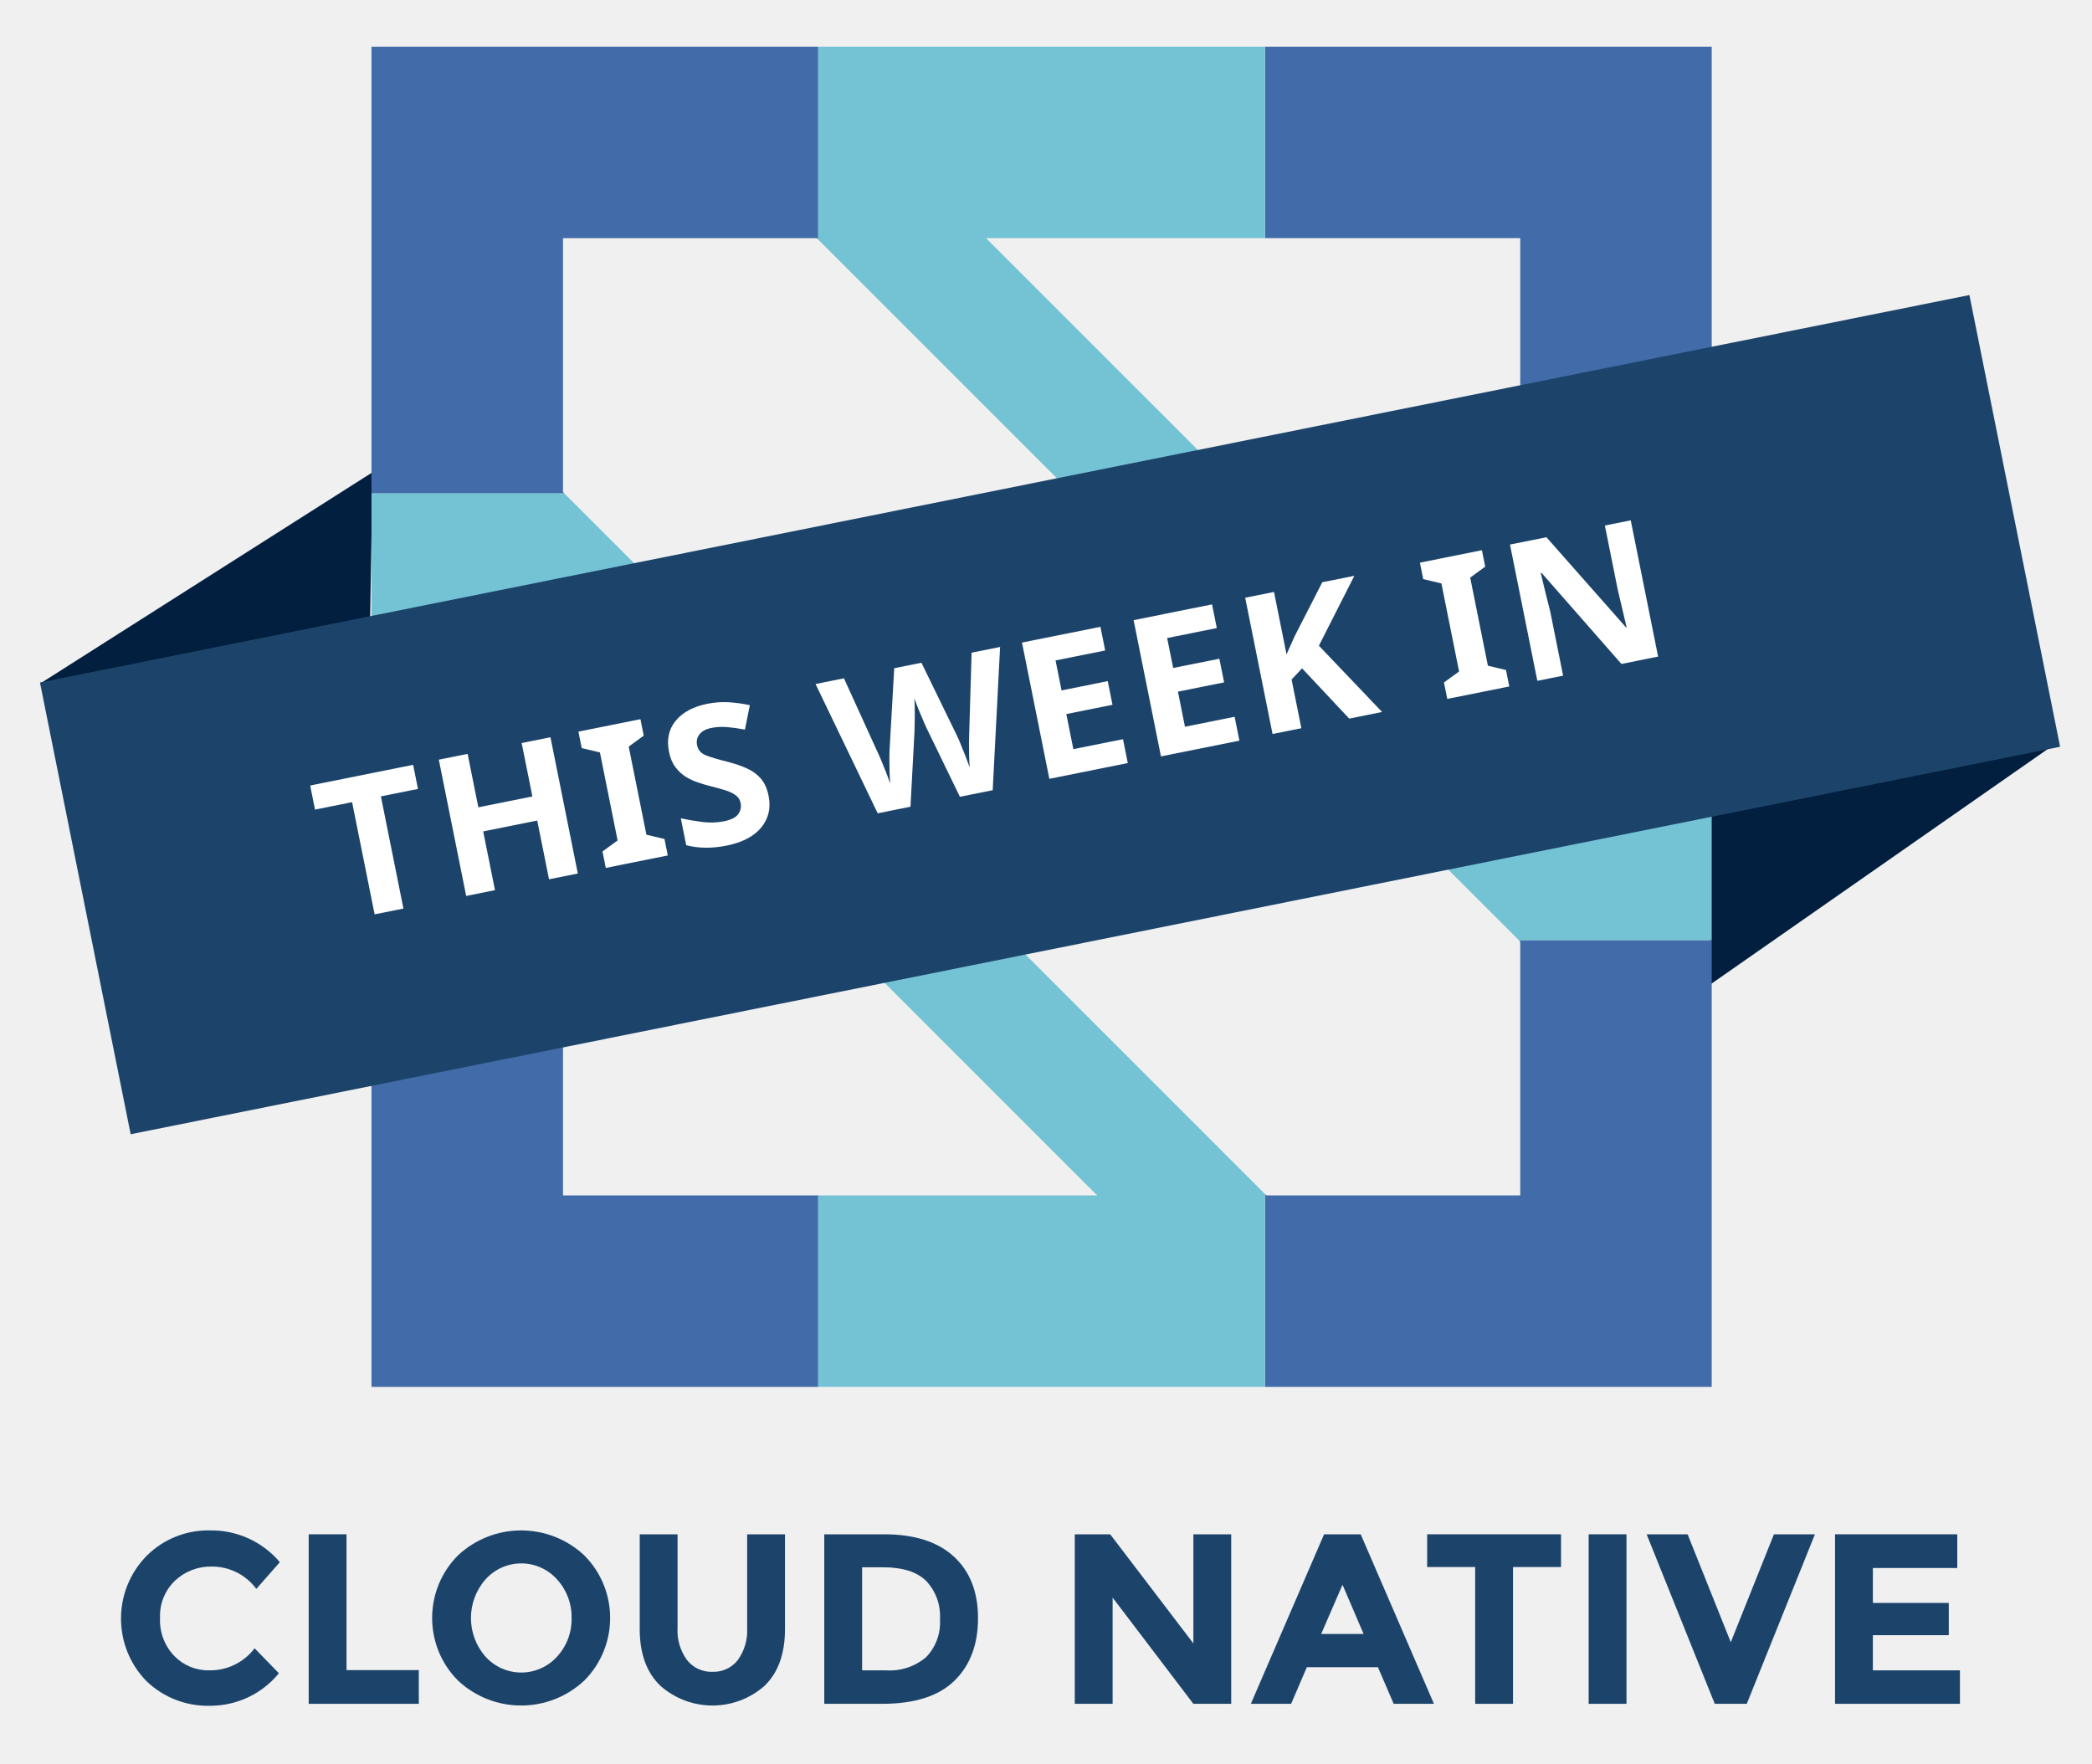
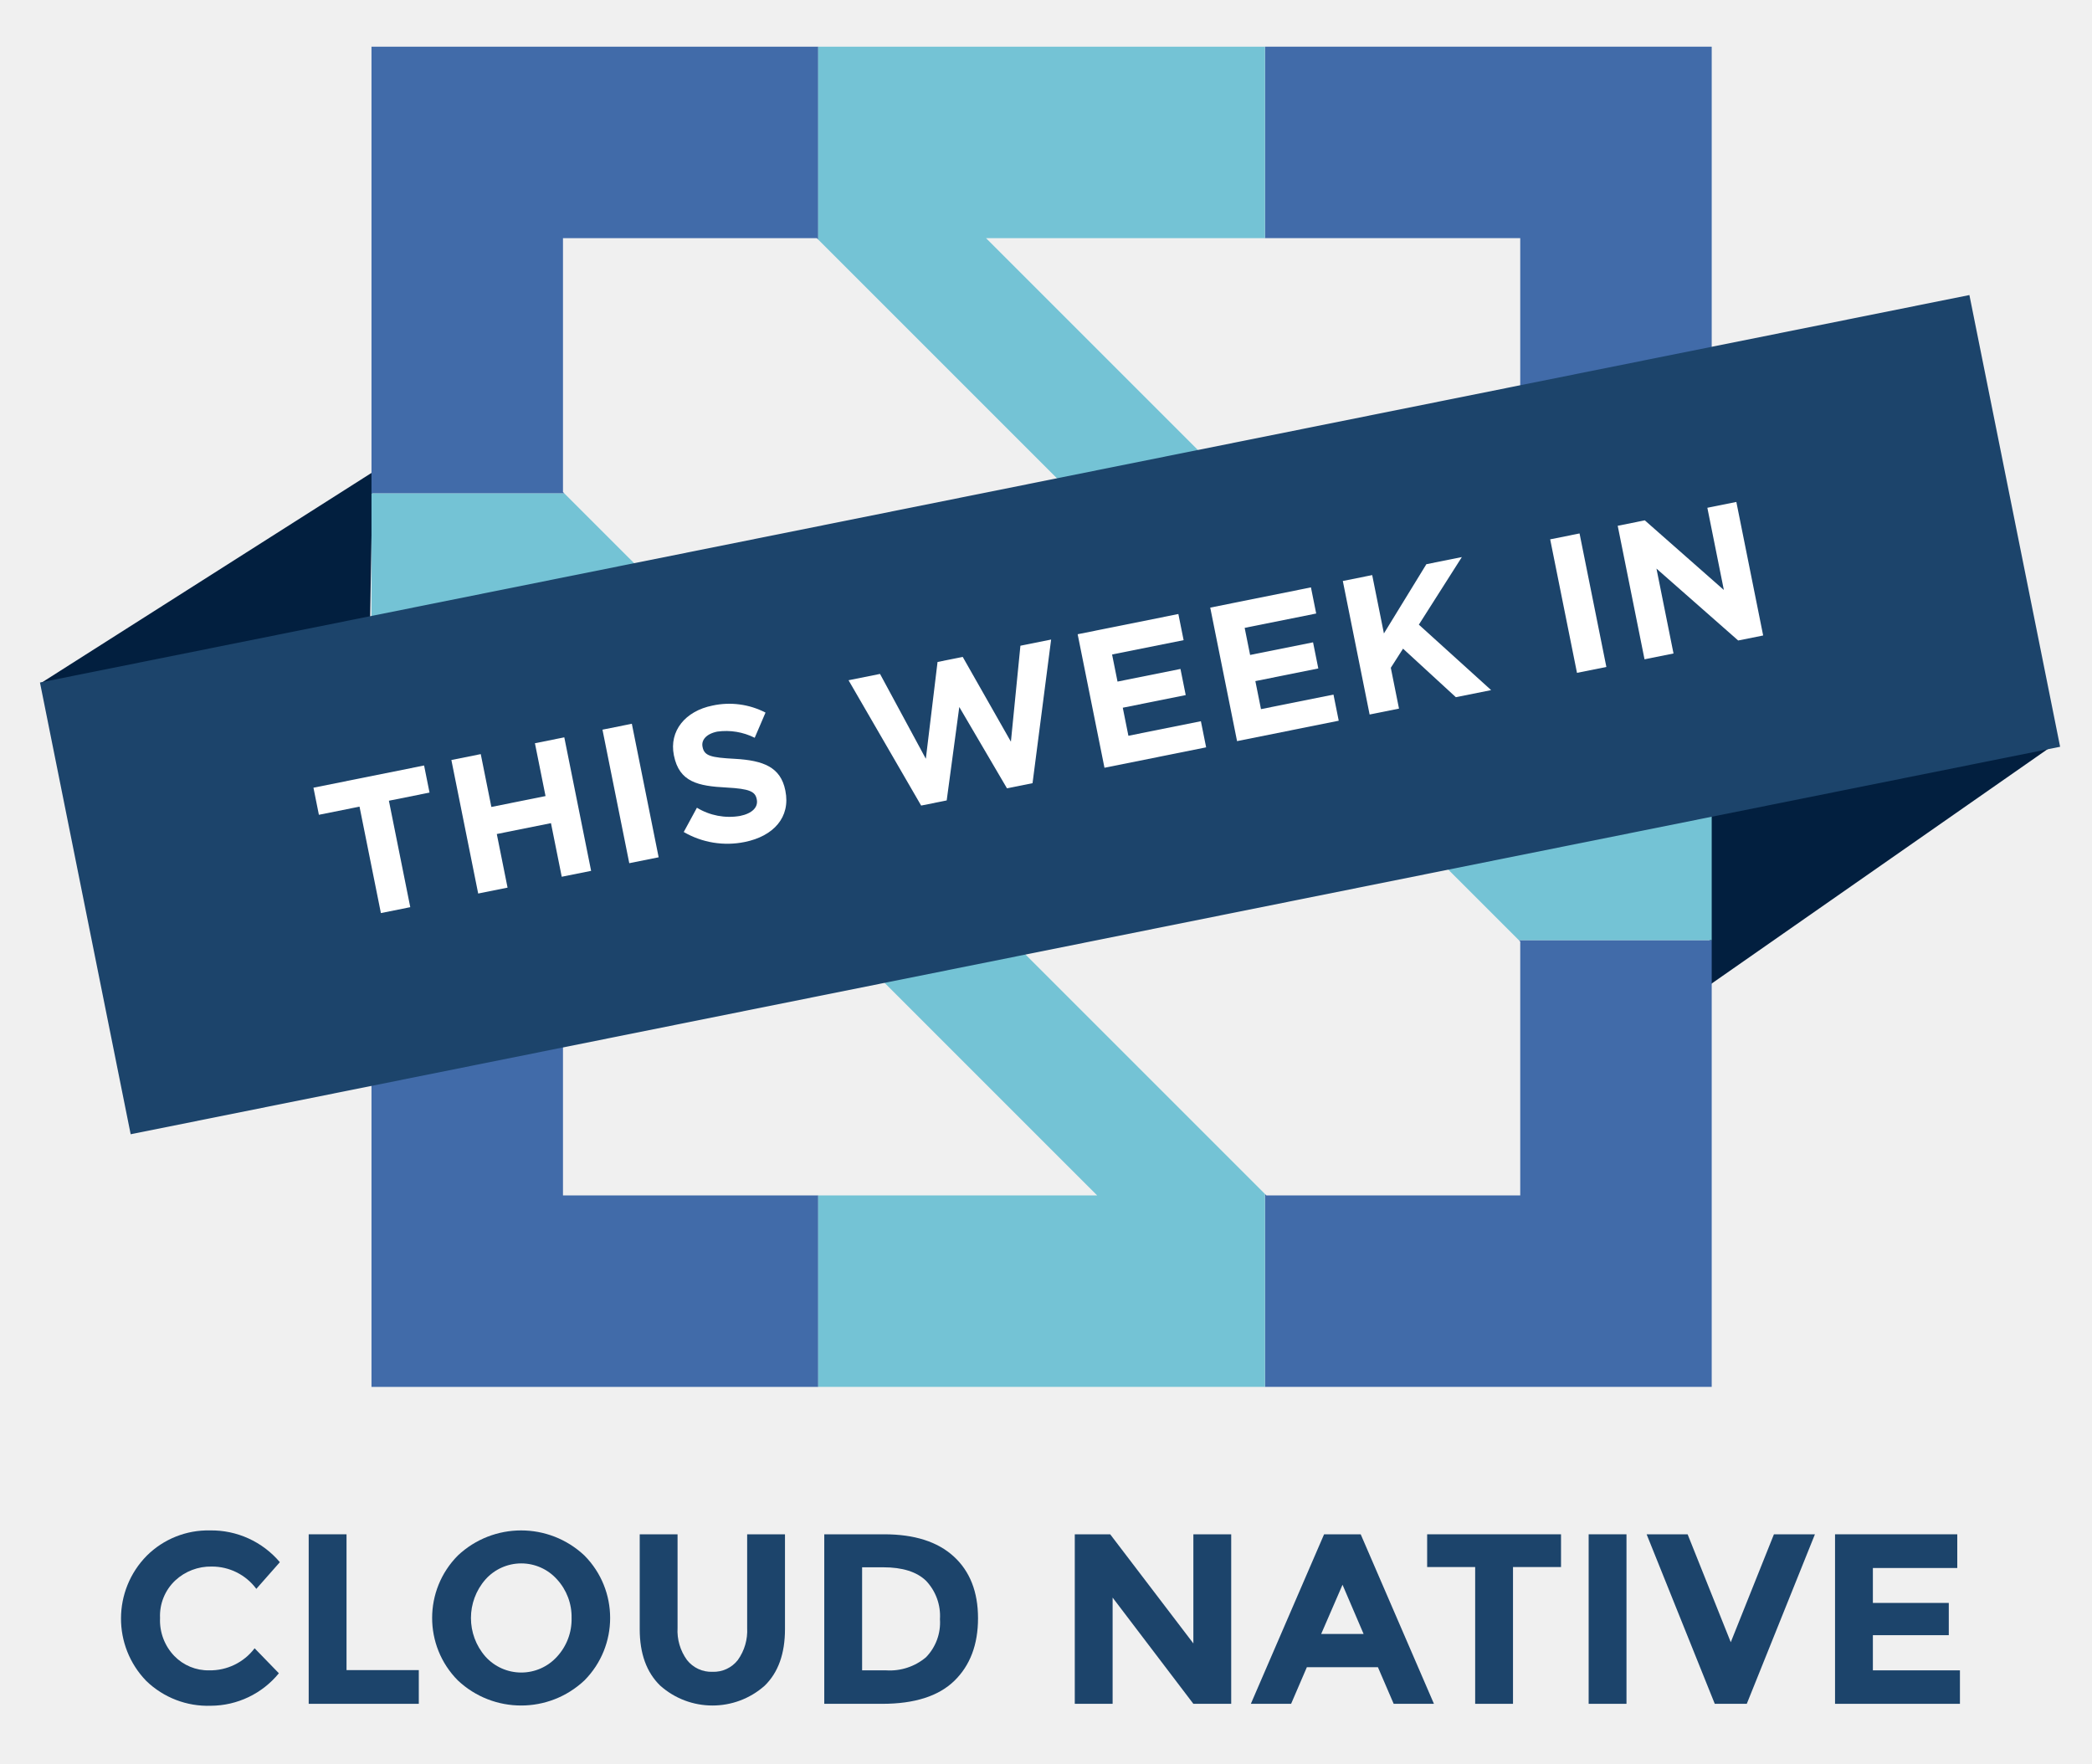
<svg xmlns="http://www.w3.org/2000/svg" id="Layer_1" data-name="Layer 1" viewBox="0 0 306 258">
  <defs>
-     <style>.cls-1{fill:#021f3f;}.cls-2{fill:#416ba9;}.cls-3{fill:#74c3d5;}.cls-4{fill:#1c446b;}.cls-5{font-size:28.461px;fill:#fff;font-family:Gotham-Bold, Gotham;font-weight:700;letter-spacing:0.025em;}</style>
+     <style>.cls-1{fill:#021f3f;}.cls-2{fill:#416ba9;}.cls-3{fill:#74c3d5;}.cls-4{fill:#1c446b;}.cls-5{isolation:isolate;}.cls-6{fill:#fff;}</style>
  </defs>
  <polygon class="cls-1" points="301.048 108.499 250.076 144.064 250.076 110.732 301.048 108.499" />
  <polygon class="cls-1" points="54.505 69.068 5.875 99.982 53.968 100.26 54.505 69.068" />
  <polygon class="cls-2" points="82.348 137.514 54.338 137.514 54.338 202.861 119.682 202.861 119.682 174.853 82.348 174.853 82.348 137.514" />
  <polygon class="cls-2" points="222.368 137.723 222.368 174.853 185.236 174.853 185.03 174.648 185.03 202.861 250.374 202.861 250.374 137.514 222.159 137.514 222.368 137.723" />
  <polygon class="cls-2" points="54.338 72.179 82.557 72.179 82.348 71.964 82.348 34.841 82.348 34.832 119.477 34.832 119.682 35.041 119.682 6.827 54.338 6.827 54.338 72.179" />
  <polygon class="cls-2" points="185.03 6.827 185.03 34.832 222.368 34.832 222.368 72.179 250.374 72.179 250.374 6.827 185.03 6.827" />
  <polygon class="cls-3" points="181.573 72.179 144.228 34.832 185.03 34.832 185.03 6.827 119.682 6.827 119.682 35.041 156.818 72.179 181.573 72.179" />
  <polygon class="cls-3" points="147.895 137.514 123.143 137.514 154.083 168.457 160.484 174.853 147.692 174.853 119.682 174.853 119.682 202.861 185.03 202.861 185.03 174.648 166.46 156.078 147.895 137.514" />
  <polygon class="cls-3" points="222.368 72.179 222.368 100.182 222.368 112.972 215.97 106.572 185.03 75.636 185.03 100.389 203.592 118.95 222.159 137.514 250.374 137.514 250.374 72.179 222.368 72.179" />
  <polygon class="cls-3" points="119.682 109.298 82.557 72.179 54.338 72.179 54.338 137.514 82.348 137.514 82.348 96.717 119.682 134.051 119.682 109.298" />
-   <rect class="cls-4" x="9.662" y="70.834" width="287.857" height="67.393" transform="translate(-17.57427 32.28601) rotate(-11.35498)" />
-   <path class="cls-4" d="M30.575,244.321a8.166,8.166,0,0,0,6.669-3.228l3.547,3.654A12.916,12.916,0,0,1,30.841,249.5a12.948,12.948,0,0,1-9.435-3.618,13.105,13.105,0,0,1,.071-18.34,12.726,12.726,0,0,1,9.241-3.689,13.097,13.097,0,0,1,10.216,4.647l-3.441,3.902a8.063,8.063,0,0,0-6.527-3.263,7.608,7.608,0,0,0-5.339,2.039,7.107,7.107,0,0,0-2.217,5.498,7.501,7.501,0,0,0,2.093,5.551A6.905,6.905,0,0,0,30.575,244.321Z" />
+   <rect class="cls-4" x="9.662" y="70.834" width="287.857" height="67.393" transform="translate(-17.57427 32.286) rotate(-11.35498)" />
+   <path class="cls-4" d="M30.575,244.321a8.166,8.166,0,0,0,6.669-3.228l3.547,3.654a12.916,12.916,0,0,1-9.95,4.753,12.948,12.948,0,0,1-9.435-3.618,13.105,13.105,0,0,1,.071-18.34,12.726,12.726,0,0,1,9.241-3.689,13.097,13.097,0,0,1,10.216,4.647l-3.441,3.902a8.063,8.063,0,0,0-6.527-3.263,7.608,7.608,0,0,0-5.339,2.039,7.107,7.107,0,0,0-2.217,5.498,7.501,7.501,0,0,0,2.093,5.551A6.905,6.905,0,0,0,30.575,244.321Z" />
  <path class="cls-4" d="M45.154,249.216V224.421h5.533v19.864H61.259v4.931Z" />
-   <path class="cls-4" d="M85.486,245.793a13.511,13.511,0,0,1-18.517,0,12.975,12.975,0,0,1,0-18.268,13.51,13.51,0,0,1,18.517,0,12.974,12.974,0,0,1,0,18.268ZM83.606,236.677a8.114,8.114,0,0,0-2.128-5.658,7.017,7.017,0,0,0-10.464,0,8.56,8.56,0,0,0,0,11.298,7.053,7.053,0,0,0,10.464,0A8.05,8.05,0,0,0,83.606,236.677Z" />
-   <path class="cls-4" d="M100.49,242.814a4.529,4.529,0,0,0,3.724,1.72,4.483,4.483,0,0,0,3.708-1.72,7.369,7.369,0,0,0,1.366-4.7v-13.692h5.533v13.87q0,5.393-2.979,8.283a11.505,11.505,0,0,1-15.272-.018q-2.998-2.908-2.997-8.265V224.421h5.534v13.692A7.295,7.295,0,0,0,100.49,242.814Z" />
+   <path class="cls-4" d="M85.486,245.793a13.511,13.511,0,0,1-18.517,0,12.975,12.975,0,0,1,0-18.268,13.51,13.51,0,0,1,18.517,0A12.974,12.974,0,0,1,85.486,245.793ZM83.606,236.677a8.114,8.114,0,0,0-2.128-5.658,7.017,7.017,0,0,0-10.464,0,8.56,8.56,0,0,0,0,11.298,7.053,7.053,0,0,0,10.464,0A8.05,8.05,0,0,0,83.606,236.677Z" />
+   <path class="cls-4" d="M100.49,242.814a4.529,4.529,0,0,0,3.724,1.72,4.483,4.483,0,0,0,3.708-1.72,7.369,7.369,0,0,0,1.366-4.7V224.421h5.533v13.87q0,5.393-2.979,8.283a11.505,11.505,0,0,1-15.272-.018q-2.998-2.908-2.997-8.265V224.421h5.534v13.692A7.295,7.295,0,0,0,100.49,242.814Z" />
  <path class="cls-4" d="M139.51,227.667q3.546,3.246,3.547,9.028,0,5.782-3.459,9.152-3.458,3.37-10.554,3.37H120.567V224.421h8.762Q135.962,224.421,139.51,227.667Zm-4.062,14.739a7.275,7.275,0,0,0,2.04-5.569,7.455,7.455,0,0,0-2.04-5.622q-2.04-1.969-6.26-1.969h-3.086V244.321h3.512A8.205,8.205,0,0,0,135.448,242.405Z" />
-   <path class="cls-4" d="M174.556,224.421h5.534V249.216h-5.534l-11.812-15.537V249.216H157.21V224.421h5.179l12.167,15.962Z" />
-   <path class="cls-4" d="M203.856,249.216l-2.305-5.356H191.157l-2.305,5.356h-5.889l10.713-24.795h5.356l10.713,24.795Zm-7.484-17.417-3.122,7.201h6.208Z" />
-   <path class="cls-4" d="M221.309,229.21V249.216h-5.534V229.21h-7.023v-4.789h19.581v4.789Z" />
-   <path class="cls-4" d="M232.375,224.421h5.534V249.216H232.375Z" />
-   <path class="cls-4" d="M253.162,240.206l6.314-15.785h5.996l-9.968,24.795h-4.682l-9.968-24.795h5.996Z" />
-   <path class="cls-4" d="M286.293,224.421v4.93h-12.344v5.108h11.103v4.718H273.949V244.321h12.734v4.895H268.414V224.421Z" />
-   <text class="cls-5" transform="translate(48.82226 134.9379) rotate(-11.3551)">THIS WEEK IN </text>
+   <path class="cls-4" d="M174.556,224.421h5.534v24.795H174.556l-11.812-15.537V249.216h-5.534V224.421h5.179l12.167,15.962Z" />
+   <path class="cls-4" d="M203.856,249.216l-2.305-5.356h-10.394l-2.305,5.356h-5.889l10.713-24.795h5.356l10.713,24.795Zm-7.484-17.417-3.122,7.201h6.208Z" />
+   <path class="cls-4" d="M221.309,229.21V249.216H215.775V229.21h-7.023V224.421h19.581v4.789Z" />
+   <path class="cls-4" d="M232.375,224.421h5.534v24.795H232.375Z" />
+   <path class="cls-4" d="M253.162,240.206,259.476,224.421h5.996l-9.968,24.795h-4.682l-9.968-24.795h5.996Z" />
+   <path class="cls-4" d="M286.293,224.421v4.93h-12.344v5.108h11.103v4.718H273.949V244.321H286.683v4.895H268.414V224.421Z" />
+   <g class="cls-5">
+     <path class="cls-6" d="M52.587,117.985,46.645,119.179l-.796-3.962,16.183-3.25.795,3.962-5.942,1.193,3.126,15.569-4.297.862Z" />
+     <path class="cls-6" d="M66.023,111.166l4.297-.863,1.552,7.729,7.924-1.591-1.552-7.729,4.296-.863,3.923,19.53-4.297.863-1.574-7.841-7.924,1.591L74.242,129.833l-4.297.863Z" />
+     <path class="cls-6" d="M88.124,106.728l4.296-.863L96.341,125.395l-4.296.863Z" />
+     <path class="cls-6" d="M100.012,121.697l1.928-3.552a9.132,9.132,0,0,0,6.308,1.201c1.758-.353,2.678-1.263,2.448-2.406l-.011-.056c-.219-1.089-1.001-1.513-4.433-1.693-4.136-.215-6.894-.793-7.672-4.671l-.012-.056c-.711-3.544,1.664-6.459,5.653-7.261a11.536,11.536,0,0,1,7.753,1.027l-1.582,3.685a9.351,9.351,0,0,0-5.465-.906c-1.646.331-2.359,1.258-2.169,2.208l.011.056c.258,1.283,1.179,1.534,4.729,1.721,4.169.236,6.688,1.211,7.371,4.615l.011.056c.778,3.878-1.741,6.647-5.954,7.494A12.681,12.681,0,0,1,100.012,121.697Z" />
+     <path class="cls-6" d="M124.118,99.499l4.604-.925,6.701,12.412,1.713-14.16,3.683-.74,7.048,12.401,1.39-14.037,4.492-.902-2.718,21.009-3.739.75-6.975-11.894-1.842,13.665-3.738.751Z" />
+     <path class="cls-6" d="M157.63,92.769l14.731-2.958.768,3.822L162.666,95.734l.796,3.962,9.207-1.849.768,3.822-9.207,1.849.823,4.102,10.603-2.129.768,3.822-14.871,2.986Z" />
+     <path class="cls-6" d="M177.023,88.875,191.754,85.916l.768,3.822-10.463,2.101.796,3.962,9.207-1.849.768,3.822-9.207,1.849.824,4.102,10.603-2.129.768,3.822-14.871,2.986Z" />
+     <path class="cls-6" d="M196.416,84.98l4.297-.863,1.714,8.538,6.21-10.129,5.189-1.042-6.288,9.883,10.572,9.574-5.161,1.037-7.725-7.099-1.789,2.798,1.199,5.971-4.297.863Z" />
+     <path class="cls-6" d="M226.747,78.889l4.296-.863,3.923,19.53-4.297.863Z" />
+     <path class="cls-6" d="M236.625,76.905l3.961-.795,11.566,10.188L249.737,74.272l4.241-.852,3.922,19.53-3.655.734L242.293,83.168l2.494,12.416-4.24.852Z" />
+   </g>
</svg>
